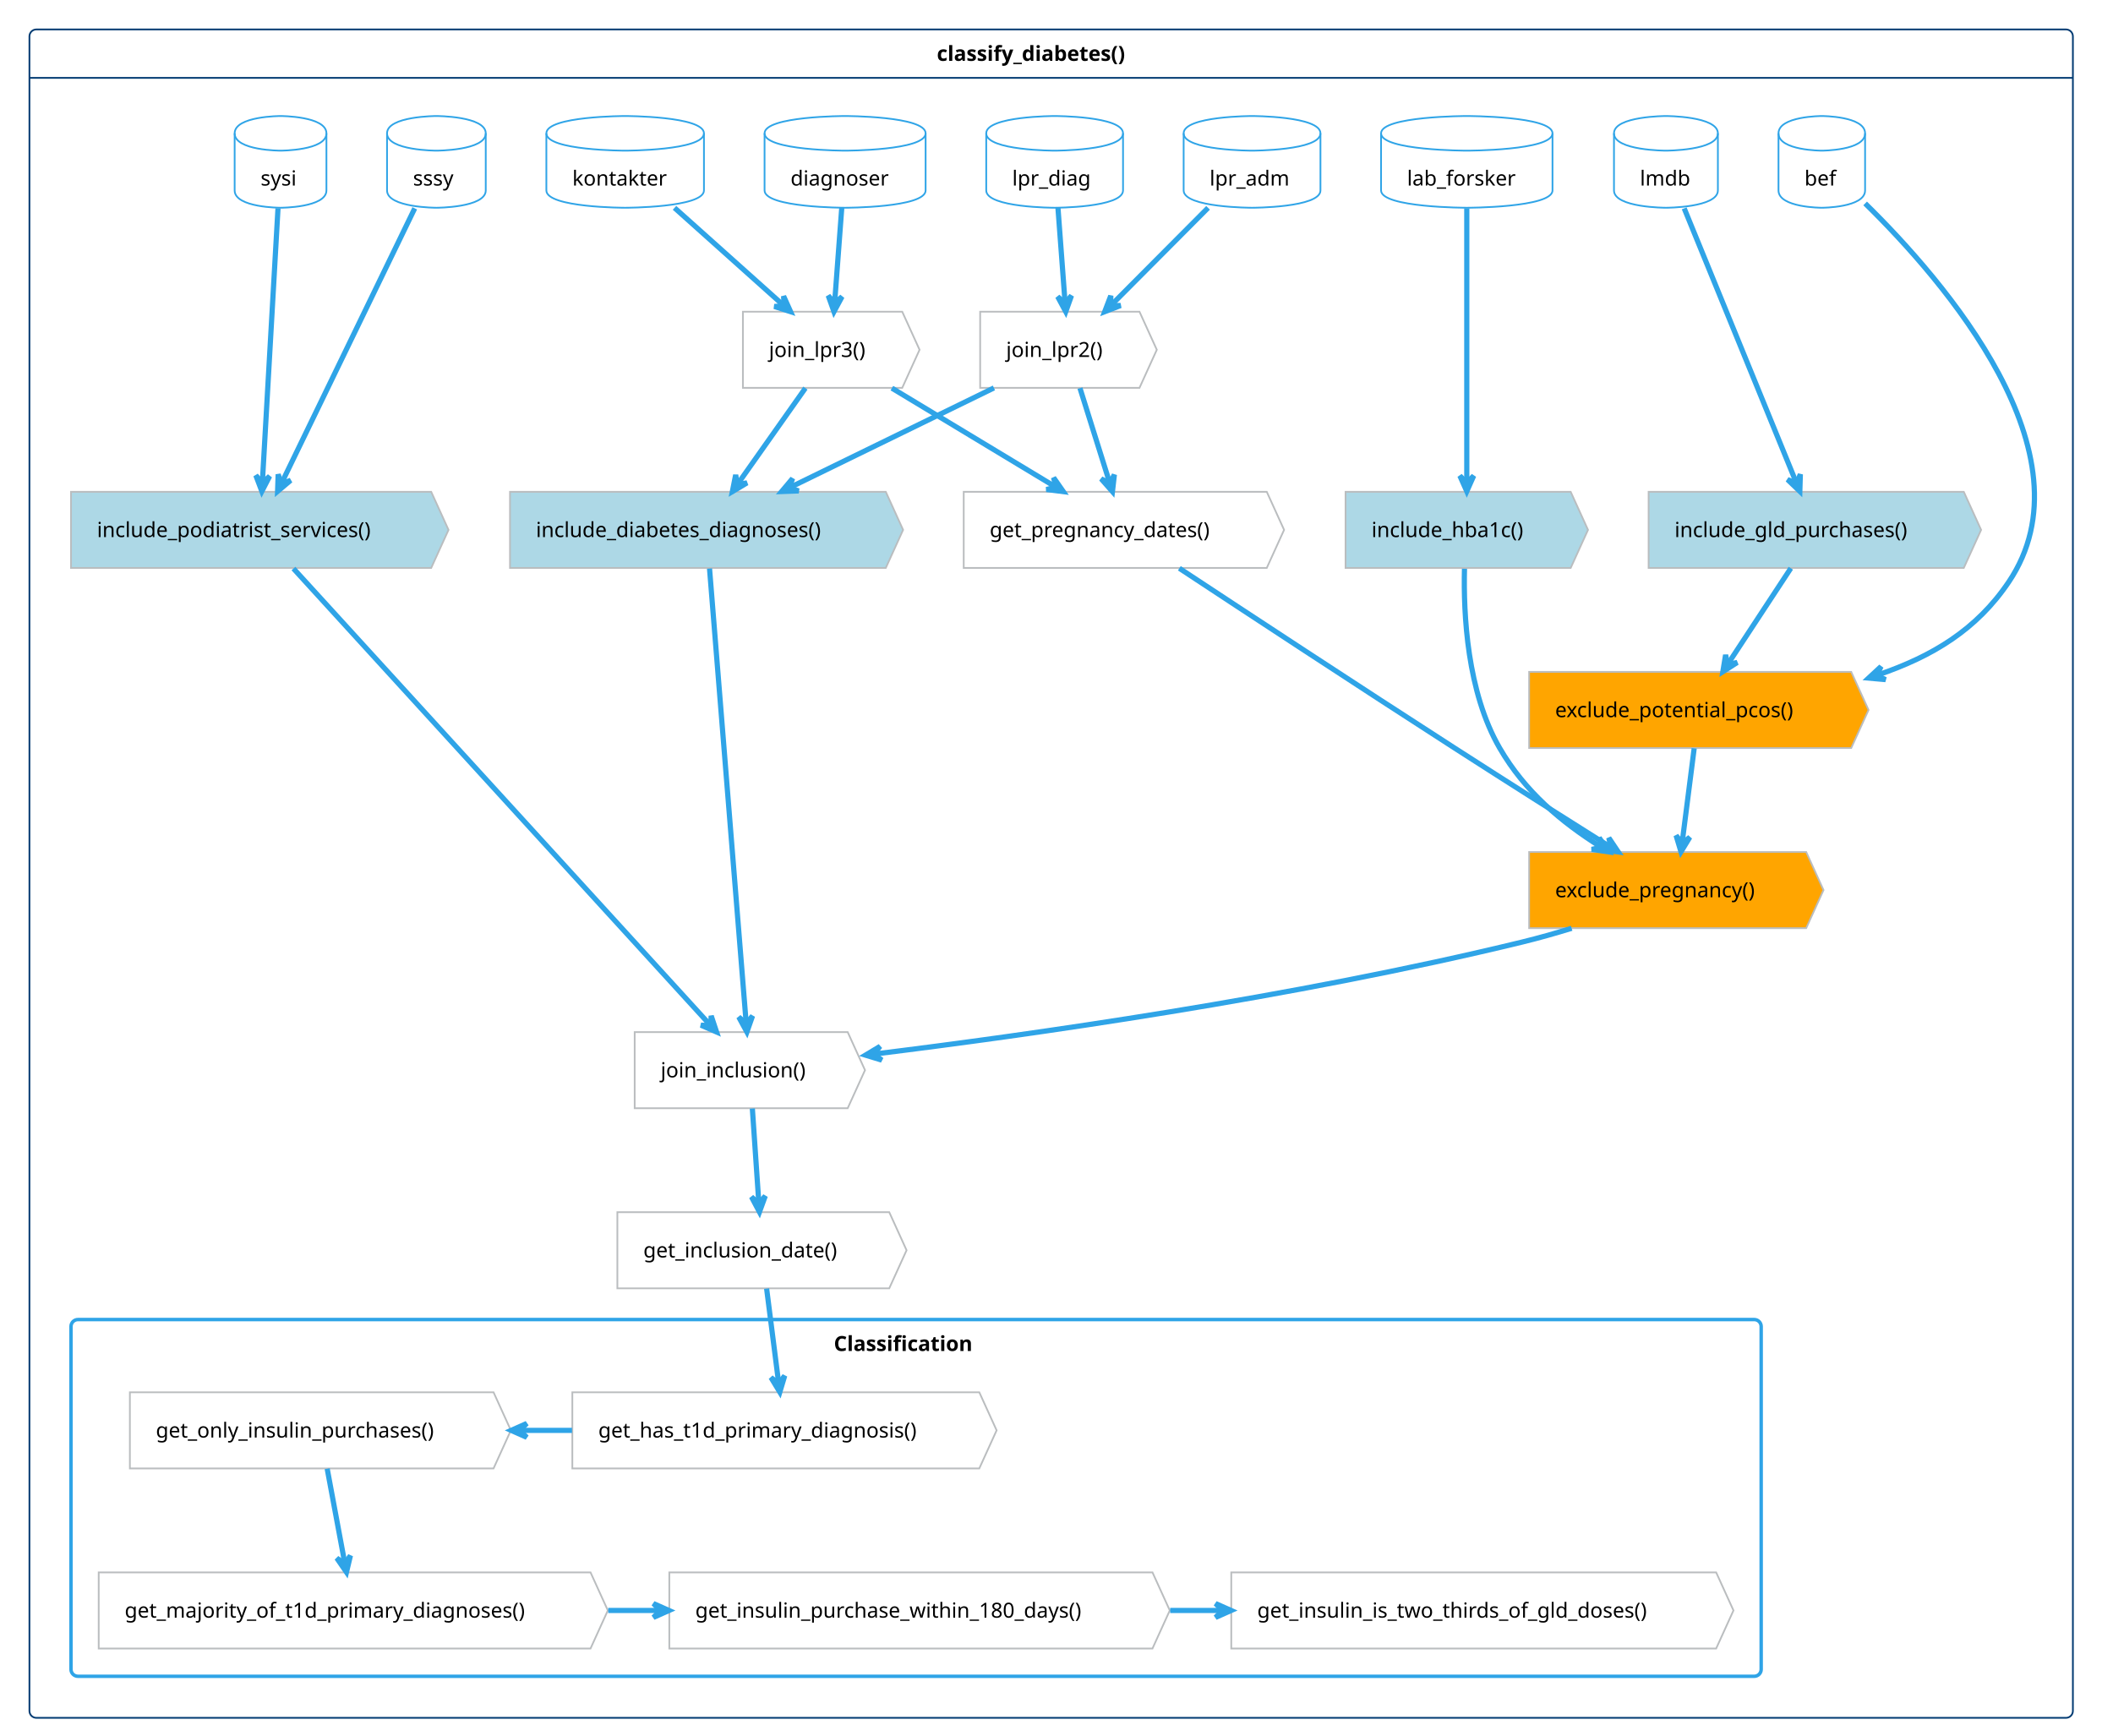
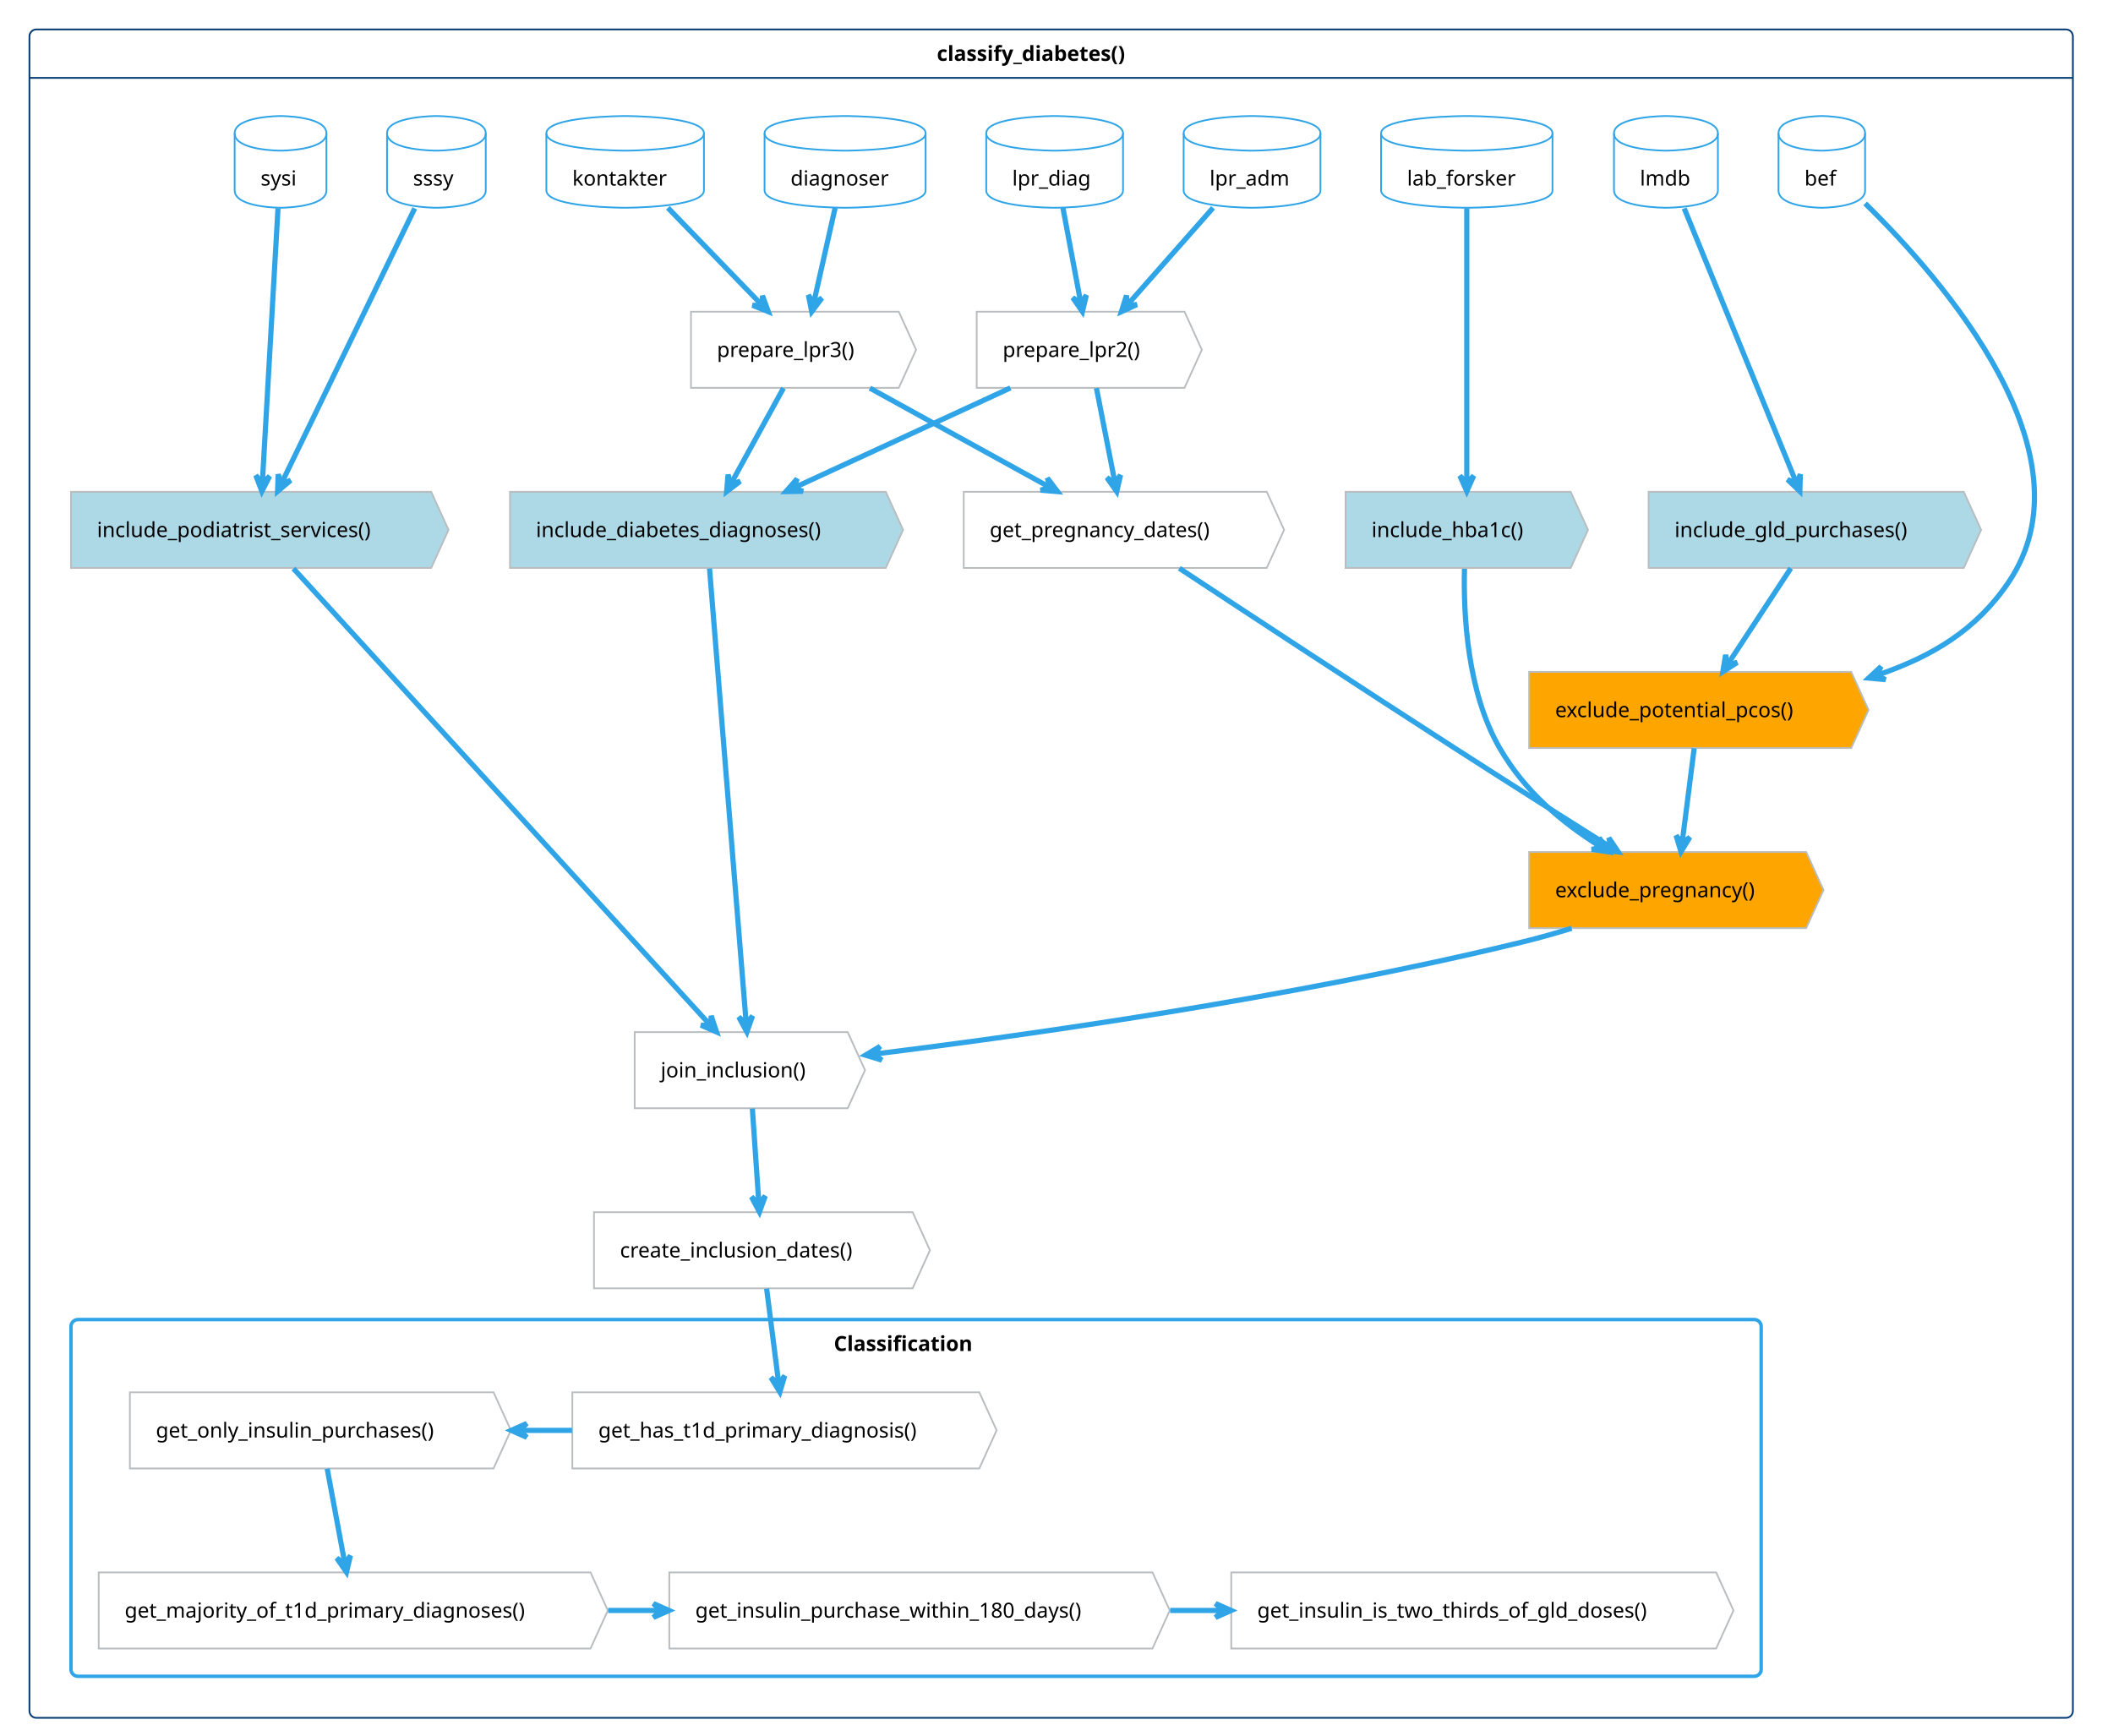
<svg xmlns="http://www.w3.org/2000/svg" contentStyleType="text/css" height="1044.792px" preserveAspectRatio="none" style="width:1271px;height:1044px;" version="1.1" viewBox="0 0 1271 1044" width="1271.875px" zoomAndPan="magnify">
  <defs />
  <g>
    <g id="cluster_cd">
      <rect fill="none" height="1015.625" rx="4.167" ry="4.167" style="stroke:#033C73;stroke-width:1.042;" width="1229.167" x="17.708" y="17.708" />
      <line style="stroke:#033C73;stroke-width:1.042;" x1="17.708" x2="1246.875" y1="46.842" y2="46.842" />
      <text fill="#000000" font-family="Verdana" font-size="12.5" font-weight="bold" lengthAdjust="spacing" textLength="137.5" x="563.542" y="36.603">classify_diabetes()</text>
    </g>
    <g id="cluster_Classification">
      <rect fill="none" height="214.583" rx="4.167" ry="4.167" style="stroke:#2FA4E7;stroke-width:2.083;" width="1016.667" x="42.708" y="793.75" />
      <text fill="#000000" font-family="Verdana" font-size="12.5" font-weight="bold" lengthAdjust="spacing" textLength="98.958" x="501.562" y="812.644">Classification</text>
    </g>
    <g id="elem_sssy">
      <path d="M232.812,80.208 C232.812,69.792 262.5,69.792 262.5,69.792 C262.5,69.792 292.188,69.792 292.188,80.208 L292.188,114.551 C292.188,124.967 262.5,124.967 262.5,124.967 C262.5,124.967 232.812,124.967 232.812,114.551 L232.812,80.208 " fill="none" style="stroke:#2FA4E7;stroke-width:1.042;" />
      <path d="M232.812,80.208 C232.812,90.625 262.5,90.625 262.5,90.625 C262.5,90.625 292.188,90.625 292.188,80.208 " fill="none" style="stroke:#2FA4E7;stroke-width:1.042;" />
      <text fill="#000000" font-family="Verdana" font-size="12.5" lengthAdjust="spacing" textLength="28.125" x="248.438" y="111.603">sssy</text>
    </g>
    <g id="elem_sysi">
      <path d="M141.146,80.208 C141.146,69.792 168.75,69.792 168.75,69.792 C168.75,69.792 196.354,69.792 196.354,80.208 L196.354,114.551 C196.354,124.967 168.75,124.967 168.75,124.967 C168.75,124.967 141.146,124.967 141.146,114.551 L141.146,80.208 " fill="none" style="stroke:#2FA4E7;stroke-width:1.042;" />
      <path d="M141.146,80.208 C141.146,90.625 168.75,90.625 168.75,90.625 C168.75,90.625 196.354,90.625 196.354,80.208 " fill="none" style="stroke:#2FA4E7;stroke-width:1.042;" />
      <text fill="#000000" font-family="Verdana" font-size="12.5" lengthAdjust="spacing" textLength="23.958" x="156.771" y="111.603">sysi</text>
    </g>
    <g id="elem_lpr_diag">
      <path d="M593.229,80.208 C593.229,69.792 634.375,69.792 634.375,69.792 C634.375,69.792 675.521,69.792 675.521,80.208 L675.521,114.551 C675.521,124.967 634.375,124.967 634.375,124.967 C634.375,124.967 593.229,124.967 593.229,114.551 L593.229,80.208 " fill="none" style="stroke:#2FA4E7;stroke-width:1.042;" />
      <path d="M593.229,80.208 C593.229,90.625 634.375,90.625 634.375,90.625 C634.375,90.625 675.521,90.625 675.521,80.208 " fill="none" style="stroke:#2FA4E7;stroke-width:1.042;" />
      <text fill="#000000" font-family="Verdana" font-size="12.5" lengthAdjust="spacing" textLength="51.042" x="608.854" y="111.603">lpr_diag</text>
    </g>
    <g id="elem_lpr_adm">
      <path d="M711.979,80.208 C711.979,69.792 753.125,69.792 753.125,69.792 C753.125,69.792 794.271,69.792 794.271,80.208 L794.271,114.551 C794.271,124.967 753.125,124.967 753.125,124.967 C753.125,124.967 711.979,124.967 711.979,114.551 L711.979,80.208 " fill="none" style="stroke:#2FA4E7;stroke-width:1.042;" />
      <path d="M711.979,80.208 C711.979,90.625 753.125,90.625 753.125,90.625 C753.125,90.625 794.271,90.625 794.271,80.208 " fill="none" style="stroke:#2FA4E7;stroke-width:1.042;" />
      <text fill="#000000" font-family="Verdana" font-size="12.5" lengthAdjust="spacing" textLength="51.042" x="727.604" y="111.603">lpr_adm</text>
    </g>
    <g id="elem_lmdb">
      <path d="M970.833,80.208 C970.833,69.792 1002.083,69.792 1002.083,69.792 C1002.083,69.792 1033.333,69.792 1033.333,80.208 L1033.333,114.551 C1033.333,124.967 1002.083,124.967 1002.083,124.967 C1002.083,124.967 970.833,124.967 970.833,114.551 L970.833,80.208 " fill="none" style="stroke:#2FA4E7;stroke-width:1.042;" />
      <path d="M970.833,80.208 C970.833,90.625 1002.083,90.625 1002.083,90.625 C1002.083,90.625 1033.333,90.625 1033.333,80.208 " fill="none" style="stroke:#2FA4E7;stroke-width:1.042;" />
      <text fill="#000000" font-family="Verdana" font-size="12.5" lengthAdjust="spacing" textLength="31.25" x="986.458" y="111.603">lmdb</text>
    </g>
    <g id="elem_lab_forsker">
      <path d="M830.729,80.208 C830.729,69.792 882.292,69.792 882.292,69.792 C882.292,69.792 933.854,69.792 933.854,80.208 L933.854,114.551 C933.854,124.967 882.292,124.967 882.292,124.967 C882.292,124.967 830.729,124.967 830.729,114.551 L830.729,80.208 " fill="none" style="stroke:#2FA4E7;stroke-width:1.042;" />
      <path d="M830.729,80.208 C830.729,90.625 882.292,90.625 882.292,90.625 C882.292,90.625 933.854,90.625 933.854,80.208 " fill="none" style="stroke:#2FA4E7;stroke-width:1.042;" />
      <text fill="#000000" font-family="Verdana" font-size="12.5" lengthAdjust="spacing" textLength="71.875" x="846.354" y="111.603">lab_forsker</text>
    </g>
    <g id="elem_kontakter">
      <path d="M328.646,80.208 C328.646,69.792 376.042,69.792 376.042,69.792 C376.042,69.792 423.438,69.792 423.438,80.208 L423.438,114.551 C423.438,124.967 376.042,124.967 376.042,124.967 C376.042,124.967 328.646,124.967 328.646,114.551 L328.646,80.208 " fill="none" style="stroke:#2FA4E7;stroke-width:1.042;" />
      <path d="M328.646,80.208 C328.646,90.625 376.042,90.625 376.042,90.625 C376.042,90.625 423.438,90.625 423.438,80.208 " fill="none" style="stroke:#2FA4E7;stroke-width:1.042;" />
      <text fill="#000000" font-family="Verdana" font-size="12.5" lengthAdjust="spacing" textLength="63.542" x="344.271" y="111.603">kontakter</text>
    </g>
    <g id="elem_diagnoser">
      <path d="M459.896,80.208 C459.896,69.792 508.333,69.792 508.333,69.792 C508.333,69.792 556.771,69.792 556.771,80.208 L556.771,114.551 C556.771,124.967 508.333,124.967 508.333,124.967 C508.333,124.967 459.896,124.967 459.896,114.551 L459.896,80.208 " fill="none" style="stroke:#2FA4E7;stroke-width:1.042;" />
      <path d="M459.896,80.208 C459.896,90.625 508.333,90.625 508.333,90.625 C508.333,90.625 556.771,90.625 556.771,80.208 " fill="none" style="stroke:#2FA4E7;stroke-width:1.042;" />
      <text fill="#000000" font-family="Verdana" font-size="12.5" lengthAdjust="spacing" textLength="65.625" x="475.521" y="111.603">diagnoser</text>
    </g>
    <g id="elem_bef">
      <path d="M1069.792,80.208 C1069.792,69.792 1095.833,69.792 1095.833,69.792 C1095.833,69.792 1121.875,69.792 1121.875,80.208 L1121.875,114.551 C1121.875,124.967 1095.833,124.967 1095.833,124.967 C1095.833,124.967 1069.792,124.967 1069.792,114.551 L1069.792,80.208 " fill="none" style="stroke:#2FA4E7;stroke-width:1.042;" />
      <path d="M1069.792,80.208 C1069.792,90.625 1095.833,90.625 1095.833,90.625 C1095.833,90.625 1121.875,90.625 1121.875,80.208 " fill="none" style="stroke:#2FA4E7;stroke-width:1.042;" />
      <text fill="#000000" font-family="Verdana" font-size="12.5" lengthAdjust="spacing" textLength="20.833" x="1085.417" y="111.603">bef</text>
    </g>
    <g id="elem_lpr2">
-       <polygon fill="none" points="589.583,187.5,685.417,187.5,695.833,210.4,685.417,233.301,589.583,233.301" style="stroke:#BABDBF;stroke-width:1.042;" />
-       <text fill="#000000" font-family="Verdana" font-size="12.5" lengthAdjust="spacing" textLength="64.583" x="605.208" y="214.728">join_lpr2()</text>
+       <polygon fill="none" points="587.5,187.5,712.5,187.5,722.917,210.4,712.5,233.301,587.5,233.301" style="stroke:#BABDBF;stroke-width:1.042;" />
+       <text fill="#000000" font-family="Verdana" font-size="12.5" lengthAdjust="spacing" textLength="93.75" x="603.125" y="214.728">prepare_lpr2()</text>
    </g>
    <g id="elem_lpr3">
-       <polygon fill="none" points="446.875,187.5,542.708,187.5,553.125,210.4,542.708,233.301,446.875,233.301" style="stroke:#BABDBF;stroke-width:1.042;" />
-       <text fill="#000000" font-family="Verdana" font-size="12.5" lengthAdjust="spacing" textLength="64.583" x="462.5" y="214.728">join_lpr3()</text>
+       <polygon fill="none" points="415.625,187.5,540.625,187.5,551.042,210.4,540.625,233.301,415.625,233.301" style="stroke:#BABDBF;stroke-width:1.042;" />
+       <text fill="#000000" font-family="Verdana" font-size="12.5" lengthAdjust="spacing" textLength="93.75" x="431.25" y="214.728">prepare_lpr3()</text>
    </g>
    <g id="elem_ex_pregnancy">
      <polygon fill="#FFA500" points="919.792,512.5,1086.458,512.5,1096.875,535.4,1086.458,558.301,919.792,558.301" style="stroke:#BABDBF;stroke-width:1.042;" />
      <text fill="#000000" font-family="Verdana" font-size="12.5" lengthAdjust="spacing" textLength="135.417" x="935.417" y="539.728">exclude_pregnancy()</text>
    </g>
    <g id="elem_ex_pcos">
      <polygon fill="#FFA500" points="919.792,404.167,1113.542,404.167,1123.958,427.067,1113.542,449.967,919.792,449.967" style="stroke:#BABDBF;stroke-width:1.042;" />
      <text fill="#000000" font-family="Verdana" font-size="12.5" lengthAdjust="spacing" textLength="162.5" x="935.417" y="431.394">exclude_potential_pcos()</text>
    </g>
    <g id="elem_in_diagnoses">
      <polygon fill="#ADD8E6" points="306.771,295.833,532.812,295.833,543.229,318.734,532.812,341.634,306.771,341.634" style="stroke:#BABDBF;stroke-width:1.042;" />
      <text fill="#000000" font-family="Verdana" font-size="12.5" lengthAdjust="spacing" textLength="194.792" x="322.396" y="323.061">include_diabetes_diagnoses()</text>
    </g>
    <g id="elem_in_hba1c">
      <polygon fill="#ADD8E6" points="809.375,295.833,944.792,295.833,955.208,318.734,944.792,341.634,809.375,341.634" style="stroke:#BABDBF;stroke-width:1.042;" />
      <text fill="#000000" font-family="Verdana" font-size="12.5" lengthAdjust="spacing" textLength="104.167" x="825" y="323.061">include_hba1c()</text>
    </g>
    <g id="elem_in_podiatrist">
      <polygon fill="#ADD8E6" points="42.708,295.833,259.375,295.833,269.792,318.734,259.375,341.634,42.708,341.634" style="stroke:#BABDBF;stroke-width:1.042;" />
      <text fill="#000000" font-family="Verdana" font-size="12.5" lengthAdjust="spacing" textLength="185.417" x="58.333" y="323.061">include_podiatrist_services()</text>
    </g>
    <g id="elem_in_gld">
      <polygon fill="#ADD8E6" points="991.667,295.833,1181.25,295.833,1191.667,318.734,1181.25,341.634,991.667,341.634" style="stroke:#BABDBF;stroke-width:1.042;" />
      <text fill="#000000" font-family="Verdana" font-size="12.5" lengthAdjust="spacing" textLength="158.333" x="1007.292" y="323.061">include_gld_purchases()</text>
    </g>
    <g id="elem_pregnancy">
      <polygon fill="none" points="579.688,295.833,761.979,295.833,772.396,318.734,761.979,341.634,579.688,341.634" style="stroke:#BABDBF;stroke-width:1.042;" />
      <text fill="#000000" font-family="Verdana" font-size="12.5" lengthAdjust="spacing" textLength="151.042" x="595.312" y="323.061">get_pregnancy_dates()</text>
    </g>
    <g id="elem_join_inclusion">
      <polygon fill="none" points="381.771,620.833,509.896,620.833,520.312,643.734,509.896,666.634,381.771,666.634" style="stroke:#BABDBF;stroke-width:1.042;" />
      <text fill="#000000" font-family="Verdana" font-size="12.5" lengthAdjust="spacing" textLength="96.875" x="397.396" y="648.061">join_inclusion()</text>
    </g>
    <g id="elem_inclusion_date">
-       <polygon fill="none" points="371.354,729.167,534.896,729.167,545.312,752.067,534.896,774.967,371.354,774.967" style="stroke:#BABDBF;stroke-width:1.042;" />
-       <text fill="#000000" font-family="Verdana" font-size="12.5" lengthAdjust="spacing" textLength="132.292" x="386.979" y="756.394">get_inclusion_date()</text>
+       <polygon fill="none" points="357.292,729.167,548.958,729.167,559.375,752.067,548.958,774.967,357.292,774.967" style="stroke:#BABDBF;stroke-width:1.042;" />
+       <text fill="#000000" font-family="Verdana" font-size="12.5" lengthAdjust="spacing" textLength="160.417" x="372.917" y="756.394">create_inclusion_dates()</text>
    </g>
    <g id="elem_t1d_diagnosis">
      <polygon fill="none" points="344.271,837.5,589.062,837.5,599.479,860.4,589.062,883.301,344.271,883.301" style="stroke:#BABDBF;stroke-width:1.042;" />
      <text fill="#000000" font-family="Verdana" font-size="12.5" lengthAdjust="spacing" textLength="213.542" x="359.896" y="864.728">get_has_t1d_primary_diagnosis()</text>
    </g>
    <g id="elem_only_insulins">
      <polygon fill="none" points="78.125,837.5,296.875,837.5,307.292,860.4,296.875,883.301,78.125,883.301" style="stroke:#BABDBF;stroke-width:1.042;" />
      <text fill="#000000" font-family="Verdana" font-size="12.5" lengthAdjust="spacing" textLength="187.5" x="93.75" y="864.728">get_only_insulin_purchases()</text>
    </g>
    <g id="elem_t1d_diagnosis_majority">
      <polygon fill="none" points="59.375,945.833,355.208,945.833,365.625,968.734,355.208,991.634,59.375,991.634" style="stroke:#BABDBF;stroke-width:1.042;" />
      <text fill="#000000" font-family="Verdana" font-size="12.5" lengthAdjust="spacing" textLength="264.583" x="75" y="973.061">get_majority_of_t1d_primary_diagnoses()</text>
    </g>
    <g id="elem_insulin_within_180_days">
      <polygon fill="none" points="402.604,945.833,693.229,945.833,703.646,968.734,693.229,991.634,402.604,991.634" style="stroke:#BABDBF;stroke-width:1.042;" />
      <text fill="#000000" font-family="Verdana" font-size="12.5" lengthAdjust="spacing" textLength="259.375" x="418.229" y="973.061">get_insulin_purchase_within_180_days()</text>
    </g>
    <g id="elem_insulin_is_two_thirds">
      <polygon fill="none" points="740.625,945.833,1032.292,945.833,1042.708,968.734,1032.292,991.634,740.625,991.634" style="stroke:#BABDBF;stroke-width:1.042;" />
      <text fill="#000000" font-family="Verdana" font-size="12.5" lengthAdjust="spacing" textLength="260.417" x="756.25" y="973.061">get_insulin_is_two_thirds_of_gld_doses()</text>
    </g>
    <g id="link_lpr_diag_lpr2">
-       <path d="M636.375,125.01 C637.802,144.115 639.252,163.33 640.595,181.257 " fill="none" id="lpr_diag-to-lpr2" style="stroke:#2FA4E7;stroke-width:3.125;" />
-       <polygon fill="#2FA4E7" points="641.062,187.49,644.517,177.829,640.673,182.296,636.207,178.452,641.062,187.49" style="stroke:#2FA4E7;stroke-width:3.125;" />
+       <path d="M639.365,125.01 C642.948,144.115 646.576,163.42 649.941,181.347 " fill="none" id="lpr_diag-to-lpr2" style="stroke:#2FA4E7;stroke-width:3.125;" />
+       <polygon fill="#2FA4E7" points="651.094,187.49,653.46,177.507,650.133,182.371,645.269,179.044,651.094,187.49" style="stroke:#2FA4E7;stroke-width:3.125;" />
    </g>
    <g id="link_lpr_adm_lpr2">
-       <path d="M726.677,125.01 C707.667,144.115 686.754,165.134 668.9,183.061 " fill="none" id="lpr_adm-to-lpr2" style="stroke:#2FA4E7;stroke-width:3.125;" />
-       <polygon fill="#2FA4E7" points="664.49,187.49,674.058,183.787,668.165,183.799,668.153,177.907,664.49,187.49" style="stroke:#2FA4E7;stroke-width:3.125;" />
+       <path d="M729.667,125.01 C712.812,144.115 694.492,164.878 678.658,182.805 " fill="none" id="lpr_adm-to-lpr2" style="stroke:#2FA4E7;stroke-width:3.125;" />
+       <polygon fill="#2FA4E7" points="674.521,187.49,683.85,183.221,677.969,183.586,677.604,177.705,674.521,187.49" style="stroke:#2FA4E7;stroke-width:3.125;" />
    </g>
    <g id="link_kontakter_lpr3">
-       <path d="M405.729,125.01 C427.073,144.115 450.852,165.396 470.894,183.323 " fill="none" id="kontakter-to-lpr3" style="stroke:#2FA4E7;stroke-width:3.125;" />
-       <polygon fill="#2FA4E7" points="475.552,187.49,471.342,178.134,471.67,184.017,465.787,184.345,475.552,187.49" style="stroke:#2FA4E7;stroke-width:3.125;" />
+       <path d="M401.74,125.01 C420.219,144.115 440.477,165.071 457.821,182.998 " fill="none" id="kontakter-to-lpr3" style="stroke:#2FA4E7;stroke-width:3.125;" />
+       <polygon fill="#2FA4E7" points="462.167,187.49,458.643,177.855,458.545,183.746,452.654,183.649,462.167,187.49" style="stroke:#2FA4E7;stroke-width:3.125;" />
    </g>
    <g id="link_diagnoser_lpr3">
-       <path d="M506.333,125.01 C504.906,144.115 503.457,163.33 502.113,181.257 " fill="none" id="diagnoser-to-lpr3" style="stroke:#2FA4E7;stroke-width:3.125;" />
-       <polygon fill="#2FA4E7" points="501.646,187.49,506.502,178.452,502.035,182.296,498.192,177.829,501.646,187.49" style="stroke:#2FA4E7;stroke-width:3.125;" />
+       <path d="M502.344,125.01 C498.042,144.115 493.677,163.465 489.635,181.393 " fill="none" id="diagnoser-to-lpr3" style="stroke:#2FA4E7;stroke-width:3.125;" />
+       <polygon fill="#2FA4E7" points="488.26,187.49,494.387,179.261,489.406,182.409,486.258,177.428,488.26,187.49" style="stroke:#2FA4E7;stroke-width:3.125;" />
    </g>
    <g id="link_sssy_in_podiatrist">
      <path d="M249.469,125.323 C228.25,169.125 189.341,249.428 169.705,289.938 " fill="none" id="sssy-to-in_podiatrist" style="stroke:#2FA4E7;stroke-width:3.125;" />
      <polygon fill="#2FA4E7" points="166.979,295.562,174.818,288.944,169.251,290.876,167.319,285.309,166.979,295.562" style="stroke:#2FA4E7;stroke-width:3.125;" />
    </g>
    <g id="link_sysi_in_podiatrist">
      <path d="M167.219,125.323 C164.719,169.125 160.179,248.812 157.867,289.323 " fill="none" id="sysi-to-in_podiatrist" style="stroke:#2FA4E7;stroke-width:3.125;" />
      <polygon fill="#2FA4E7" points="157.51,295.562,162.205,286.44,157.807,290.363,153.885,285.965,157.51,295.562" style="stroke:#2FA4E7;stroke-width:3.125;" />
    </g>
    <g id="link_in_podiatrist_join_inclusion">
      <path d="M176.51,341.99 C230.5,401.125 373.12,557.342 426.817,616.165 " fill="none" id="in_podiatrist-to-join_inclusion" style="stroke:#2FA4E7;stroke-width:3.125;" />
      <polygon fill="#2FA4E7" points="431.031,620.781,427.788,611.048,427.52,616.935,421.633,616.667,431.031,620.781" style="stroke:#2FA4E7;stroke-width:3.125;" />
    </g>
    <g id="link_lab_forsker_in_hba1c">
      <path d="M882.292,125.323 C882.292,169.125 882.292,248.802 882.292,289.312 " fill="none" id="lab_forsker-to-in_hba1c" style="stroke:#2FA4E7;stroke-width:3.125;" />
      <polygon fill="#2FA4E7" points="882.292,295.562,886.458,286.188,882.292,290.354,878.125,286.188,882.292,295.562" style="stroke:#2FA4E7;stroke-width:3.125;" />
    </g>
    <g id="link_in_hba1c_ex_pregnancy">
      <path d="M880.906,342.135 C880.229,369.438 882.479,416.167 902.083,450 C917.438,476.49 939.315,494.487 962.336,509.081 " fill="none" id="in_hba1c-to-ex_pregnancy" style="stroke:#2FA4E7;stroke-width:3.125;" />
      <polygon fill="#2FA4E7" points="967.615,512.427,961.928,503.888,963.216,509.639,957.466,510.927,967.615,512.427" style="stroke:#2FA4E7;stroke-width:3.125;" />
    </g>
    <g id="link_ex_pregnancy_join_inclusion">
      <path d="M945.365,558.396 C935.49,561.427 925.333,564.302 915.625,566.667 C777.25,600.323 618.203,622.629 526.786,633.931 " fill="none" id="ex_pregnancy-to-join_inclusion" style="stroke:#2FA4E7;stroke-width:3.125;" />
      <polygon fill="#2FA4E7" points="520.583,634.698,530.399,637.683,525.752,634.059,529.376,629.412,520.583,634.698" style="stroke:#2FA4E7;stroke-width:3.125;" />
    </g>
    <g id="link_lmdb_in_gld">
      <path d="M1013.073,125.323 C1030.958,169.125 1063.697,249.267 1080.26,289.777 " fill="none" id="lmdb-to-in_gld" style="stroke:#2FA4E7;stroke-width:3.125;" />
      <polygon fill="#2FA4E7" points="1082.625,295.562,1082.934,285.308,1080.654,290.741,1075.22,288.462,1082.625,295.562" style="stroke:#2FA4E7;stroke-width:3.125;" />
    </g>
    <g id="link_in_gld_ex_pcos">
      <path d="M1077.208,341.802 C1065.229,360.042 1051.724,380.6 1039.745,398.829 " fill="none" id="in_gld-to-ex_pcos" style="stroke:#2FA4E7;stroke-width:3.125;" />
      <polygon fill="#2FA4E7" points="1036.312,404.052,1044.943,398.506,1039.173,399.7,1037.979,393.929,1036.312,404.052" style="stroke:#2FA4E7;stroke-width:3.125;" />
    </g>
    <g id="link_ex_pcos_ex_pregnancy">
      <path d="M1019.073,450.135 C1016.75,468.375 1014.248,487.956 1011.926,506.186 " fill="none" id="ex_pcos-to-ex_pregnancy" style="stroke:#2FA4E7;stroke-width:3.125;" />
      <polygon fill="#2FA4E7" points="1011.135,512.385,1016.454,503.612,1011.794,507.219,1008.187,502.559,1011.135,512.385" style="stroke:#2FA4E7;stroke-width:3.125;" />
    </g>
    <g id="link_lpr2_in_diagnoses">
-       <path d="M597.865,233.344 C560.521,251.573 513.211,274.655 475.773,292.925 " fill="none" id="lpr2-to-in_diagnoses" style="stroke:#2FA4E7;stroke-width:3.125;" />
-       <polygon fill="#2FA4E7" points="470.156,295.667,480.409,295.299,474.837,293.382,476.754,287.81,470.156,295.667" style="stroke:#2FA4E7;stroke-width:3.125;" />
+       <path d="M607.792,233.344 C568.302,251.573 518.008,274.776 478.425,293.047 " fill="none" id="lpr2-to-in_diagnoses" style="stroke:#2FA4E7;stroke-width:3.125;" />
+       <polygon fill="#2FA4E7" points="472.75,295.667,483.008,295.521,477.479,293.484,479.516,287.955,472.75,295.667" style="stroke:#2FA4E7;stroke-width:3.125;" />
    </g>
    <g id="link_lpr3_in_diagnoses">
-       <path d="M484.458,233.469 C471.583,251.708 456.989,272.383 444.125,290.612 " fill="none" id="lpr3-to-in_diagnoses" style="stroke:#2FA4E7;stroke-width:3.125;" />
-       <polygon fill="#2FA4E7" points="440.521,295.719,449.331,290.462,443.524,291.463,442.522,285.657,440.521,295.719" style="stroke:#2FA4E7;stroke-width:3.125;" />
+       <path d="M471.25,233.469 C461.24,251.708 450.092,272.011 440.081,290.24 " fill="none" id="lpr3-to-in_diagnoses" style="stroke:#2FA4E7;stroke-width:3.125;" />
+       <polygon fill="#2FA4E7" points="437.073,295.719,445.238,289.507,439.58,291.154,437.933,285.496,437.073,295.719" style="stroke:#2FA4E7;stroke-width:3.125;" />
    </g>
    <g id="link_in_diagnoses_join_inclusion">
      <path d="M426.792,341.99 C431.562,401.125 444.029,555.729 448.769,614.551 " fill="none" id="in_diagnoses-to-join_inclusion" style="stroke:#2FA4E7;stroke-width:3.125;" />
      <polygon fill="#2FA4E7" points="449.271,620.781,452.671,611.102,448.853,615.59,444.365,611.771,449.271,620.781" style="stroke:#2FA4E7;stroke-width:3.125;" />
    </g>
    <g id="link_bef_ex_pcos">
      <path d="M1121.906,122.365 C1169.271,168.76 1259.979,273.167 1208.333,350 C1188.927,378.865 1162.351,394.757 1129.882,405.872 " fill="none" id="bef-to-ex_pcos" style="stroke:#2FA4E7;stroke-width:3.125;" />
      <polygon fill="#2FA4E7" points="1123.969,407.896,1134.188,408.802,1128.896,406.209,1131.489,400.918,1123.969,407.896" style="stroke:#2FA4E7;stroke-width:3.125;" />
    </g>
    <g id="link_lpr2_pregnancy">
-       <path d="M649.615,233.469 C655.333,251.708 661.556,271.526 667.275,289.755 " fill="none" id="lpr2-to-pregnancy" style="stroke:#2FA4E7;stroke-width:3.125;" />
-       <polygon fill="#2FA4E7" points="669.146,295.719,670.315,285.526,667.587,290.749,662.364,288.021,669.146,295.719" style="stroke:#2FA4E7;stroke-width:3.125;" />
+       <path d="M659.521,233.469 C663.104,251.708 666.954,271.356 670.527,289.585 " fill="none" id="lpr2-to-pregnancy" style="stroke:#2FA4E7;stroke-width:3.125;" />
+       <polygon fill="#2FA4E7" points="671.729,295.719,674.015,285.717,670.727,290.608,665.837,287.32,671.729,295.719" style="stroke:#2FA4E7;stroke-width:3.125;" />
    </g>
    <g id="link_lpr3_pregnancy">
-       <path d="M536.479,233.469 C566.688,251.708 604.066,274.26 634.264,292.489 " fill="none" id="lpr3-to-pregnancy" style="stroke:#2FA4E7;stroke-width:3.125;" />
-       <polygon fill="#2FA4E7" points="639.615,295.719,633.742,287.307,635.156,293.027,629.435,294.441,639.615,295.719" style="stroke:#2FA4E7;stroke-width:3.125;" />
+       <path d="M523.26,233.469 C556.333,251.708 597.631,274.472 630.693,292.701 " fill="none" id="lpr3-to-pregnancy" style="stroke:#2FA4E7;stroke-width:3.125;" />
+       <polygon fill="#2FA4E7" points="636.167,295.719,629.969,287.543,631.606,293.204,625.945,294.841,636.167,295.719" style="stroke:#2FA4E7;stroke-width:3.125;" />
    </g>
    <g id="link_pregnancy_ex_pregnancy">
      <path d="M709.385,341.833 C748.823,367.854 816.51,412.354 875,450 C908.281,471.427 941.188,492.214 968.136,509.162 " fill="none" id="pregnancy-to-ex_pregnancy" style="stroke:#2FA4E7;stroke-width:3.125;" />
      <polygon fill="#2FA4E7" points="973.427,512.49,967.709,503.971,969.018,509.717,963.273,511.026,973.427,512.49" style="stroke:#2FA4E7;stroke-width:3.125;" />
    </g>
    <g id="link_join_inclusion_inclusion_date">
      <path d="M452.552,666.802 C453.802,685.042 455.145,704.588 456.395,722.817 " fill="none" id="join_inclusion-to-inclusion_date" style="stroke:#2FA4E7;stroke-width:3.125;" />
      <polygon fill="#2FA4E7" points="456.823,729.052,460.339,719.414,456.467,723.856,452.025,719.984,456.823,729.052" style="stroke:#2FA4E7;stroke-width:3.125;" />
    </g>
    <g id="link_inclusion_date_t1d_diagnosis">
      <path d="M461.135,775.135 C463.458,793.375 465.96,812.956 468.283,831.186 " fill="none" id="inclusion_date-to-t1d_diagnosis" style="stroke:#2FA4E7;stroke-width:3.125;" />
      <polygon fill="#2FA4E7" points="469.073,837.385,472.021,827.559,468.414,832.219,463.755,828.612,469.073,837.385" style="stroke:#2FA4E7;stroke-width:3.125;" />
    </g>
    <g id="link_only_insulins_t1d_diagnosis">
      <path d="M313.729,860.417 C325.938,860.417 331.885,860.417 344.083,860.417 " fill="none" id="only_insulins-backto-t1d_diagnosis" style="stroke:#2FA4E7;stroke-width:3.125;" />
      <polygon fill="#2FA4E7" points="307.479,860.417,316.854,864.583,312.688,860.417,316.854,856.25,307.479,860.417" style="stroke:#2FA4E7;stroke-width:3.125;" />
    </g>
    <g id="link_only_insulins_t1d_diagnosis_majority">
      <path d="M196.812,883.469 C200.208,901.708 203.866,921.345 207.262,939.574 " fill="none" id="only_insulins-to-t1d_diagnosis_majority" style="stroke:#2FA4E7;stroke-width:3.125;" />
      <polygon fill="#2FA4E7" points="208.406,945.719,210.786,935.739,207.452,940.598,202.593,937.265,208.406,945.719" style="stroke:#2FA4E7;stroke-width:3.125;" />
    </g>
    <g id="link_t1d_diagnosis_majority_insulin_within_180_days">
      <path d="M365.844,968.75 C378.042,968.75 383.979,968.75 396.177,968.75 " fill="none" id="t1d_diagnosis_majority-to-insulin_within_180_days" style="stroke:#2FA4E7;stroke-width:3.125;" />
      <polygon fill="#2FA4E7" points="402.427,968.75,393.052,964.583,397.219,968.75,393.052,972.917,402.427,968.75" style="stroke:#2FA4E7;stroke-width:3.125;" />
    </g>
    <g id="link_insulin_within_180_days_insulin_is_two_thirds">
      <path d="M703.885,968.75 C716.104,968.75 722.083,968.75 734.312,968.75 " fill="none" id="insulin_within_180_days-to-insulin_is_two_thirds" style="stroke:#2FA4E7;stroke-width:3.125;" />
      <polygon fill="#2FA4E7" points="740.562,968.75,731.188,964.583,735.354,968.75,731.188,972.917,740.562,968.75" style="stroke:#2FA4E7;stroke-width:3.125;" />
    </g>
  </g>
</svg>
